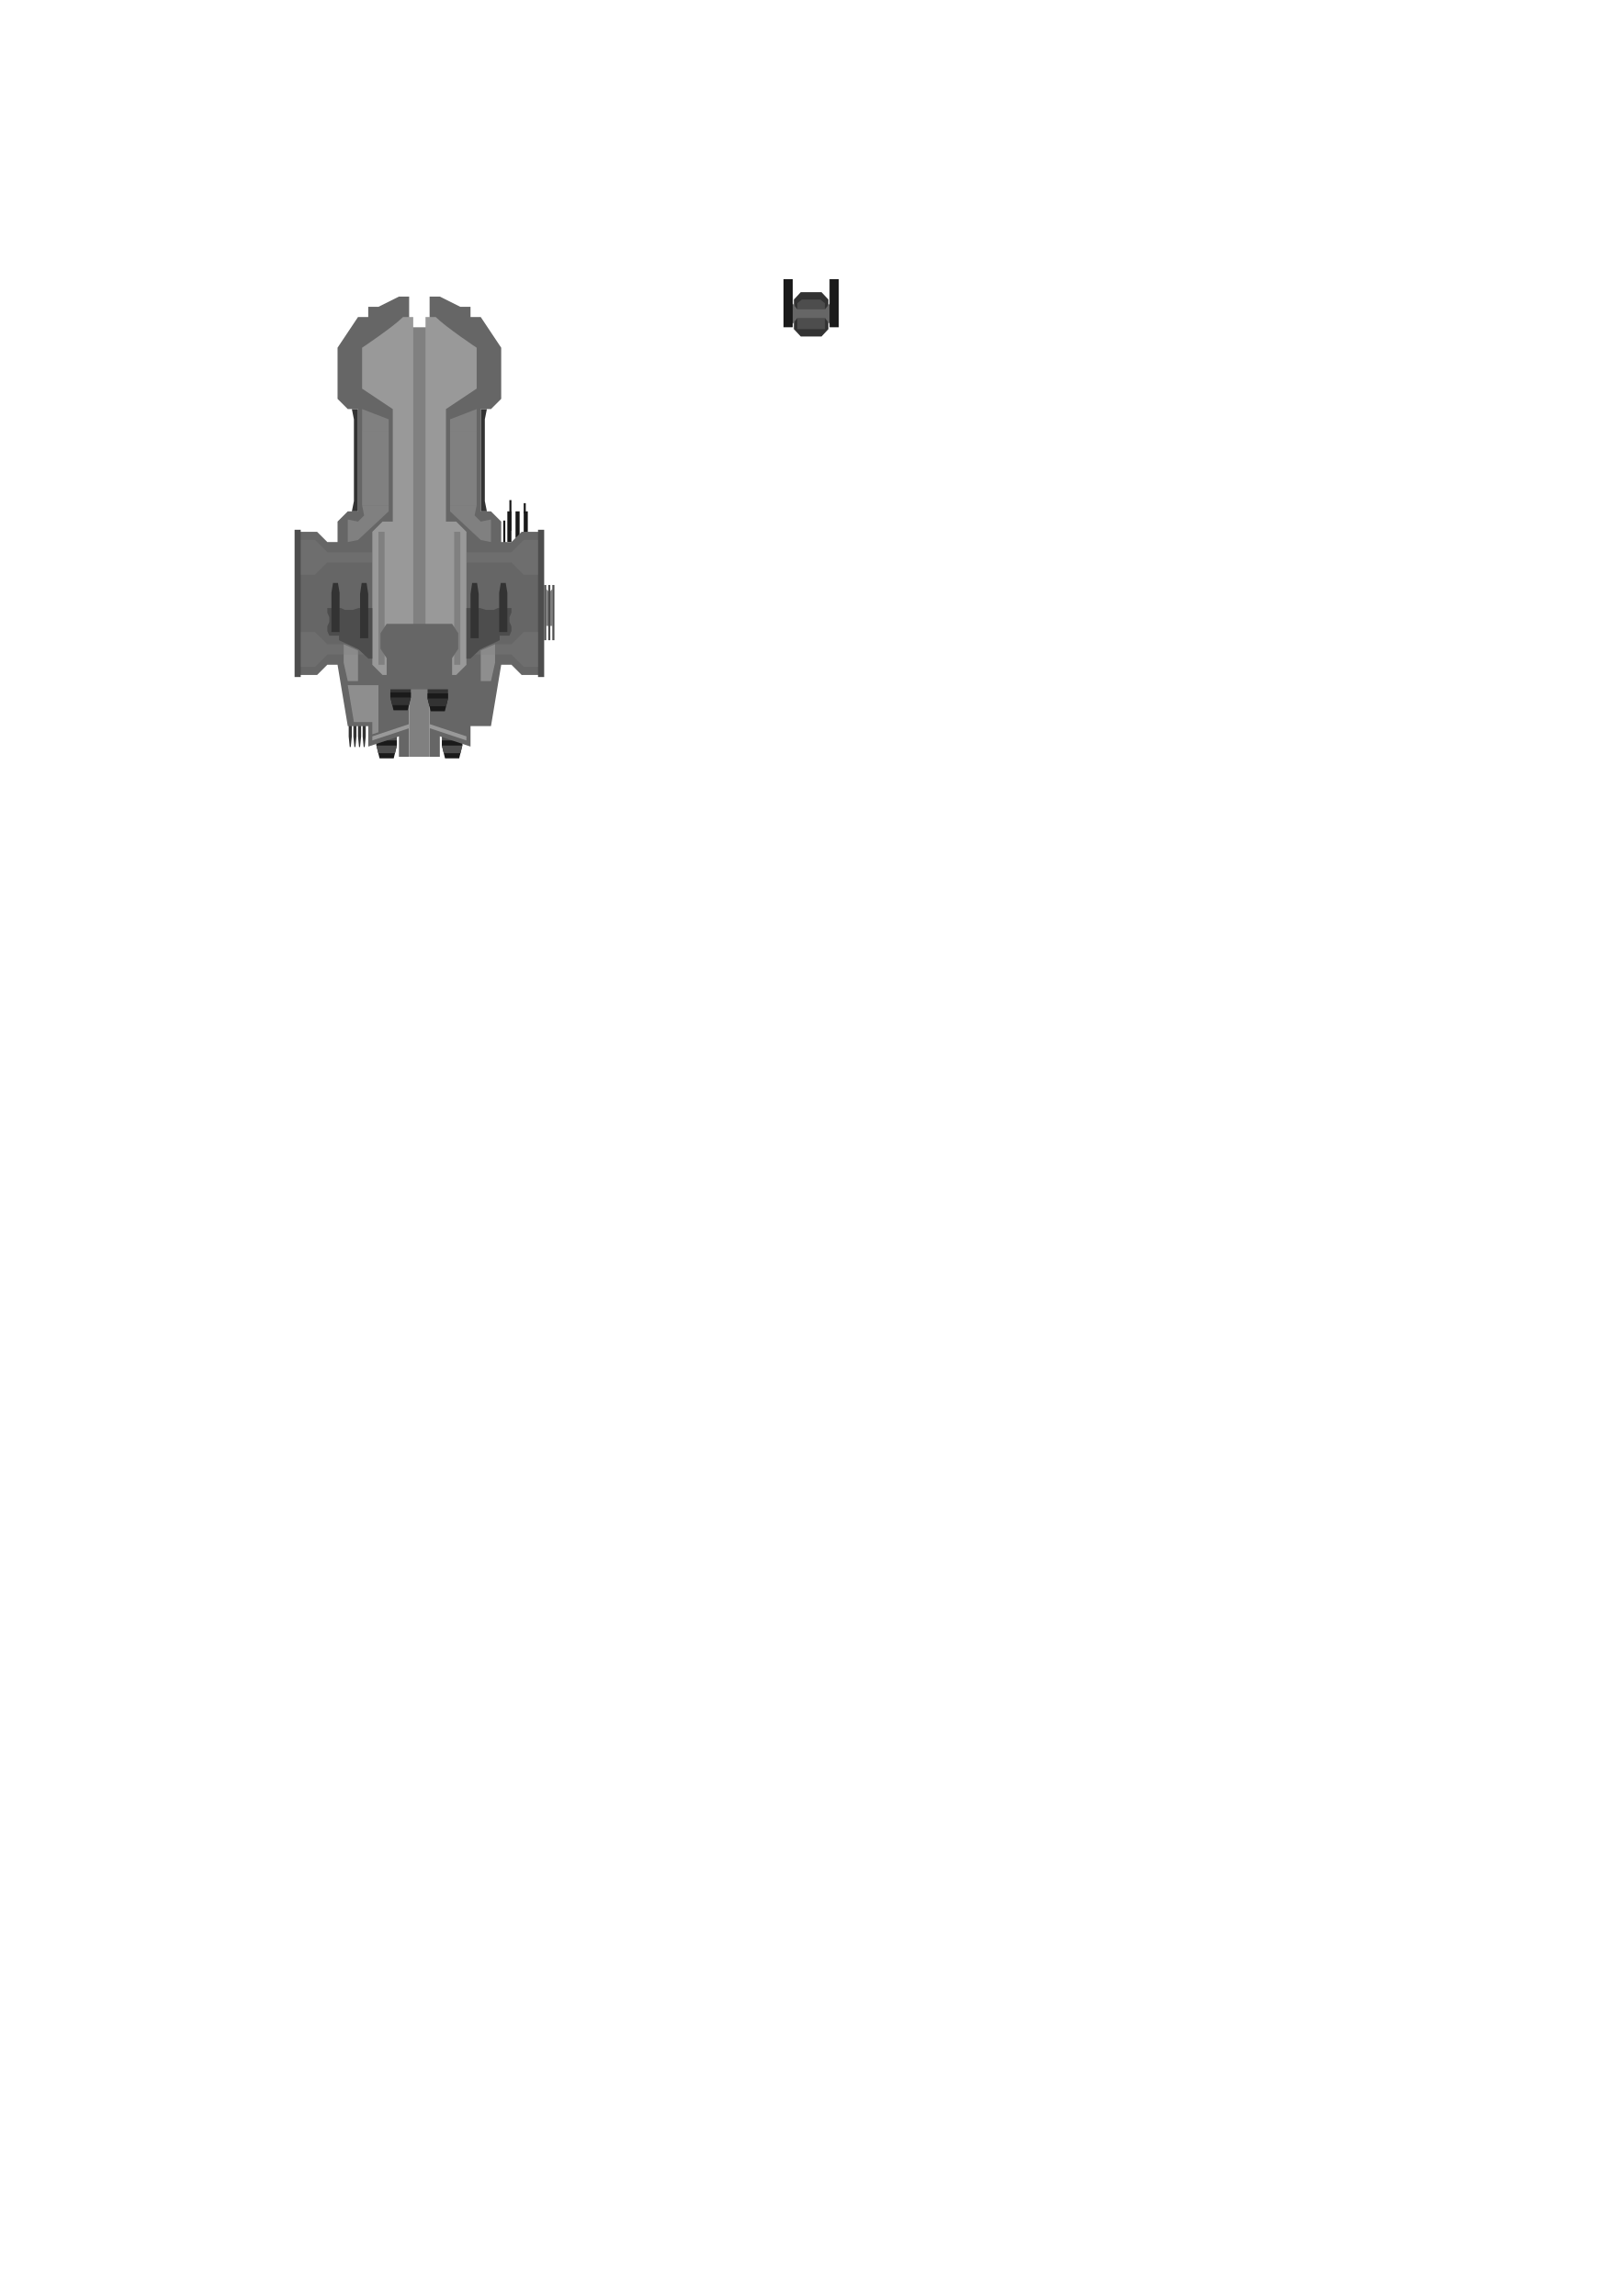
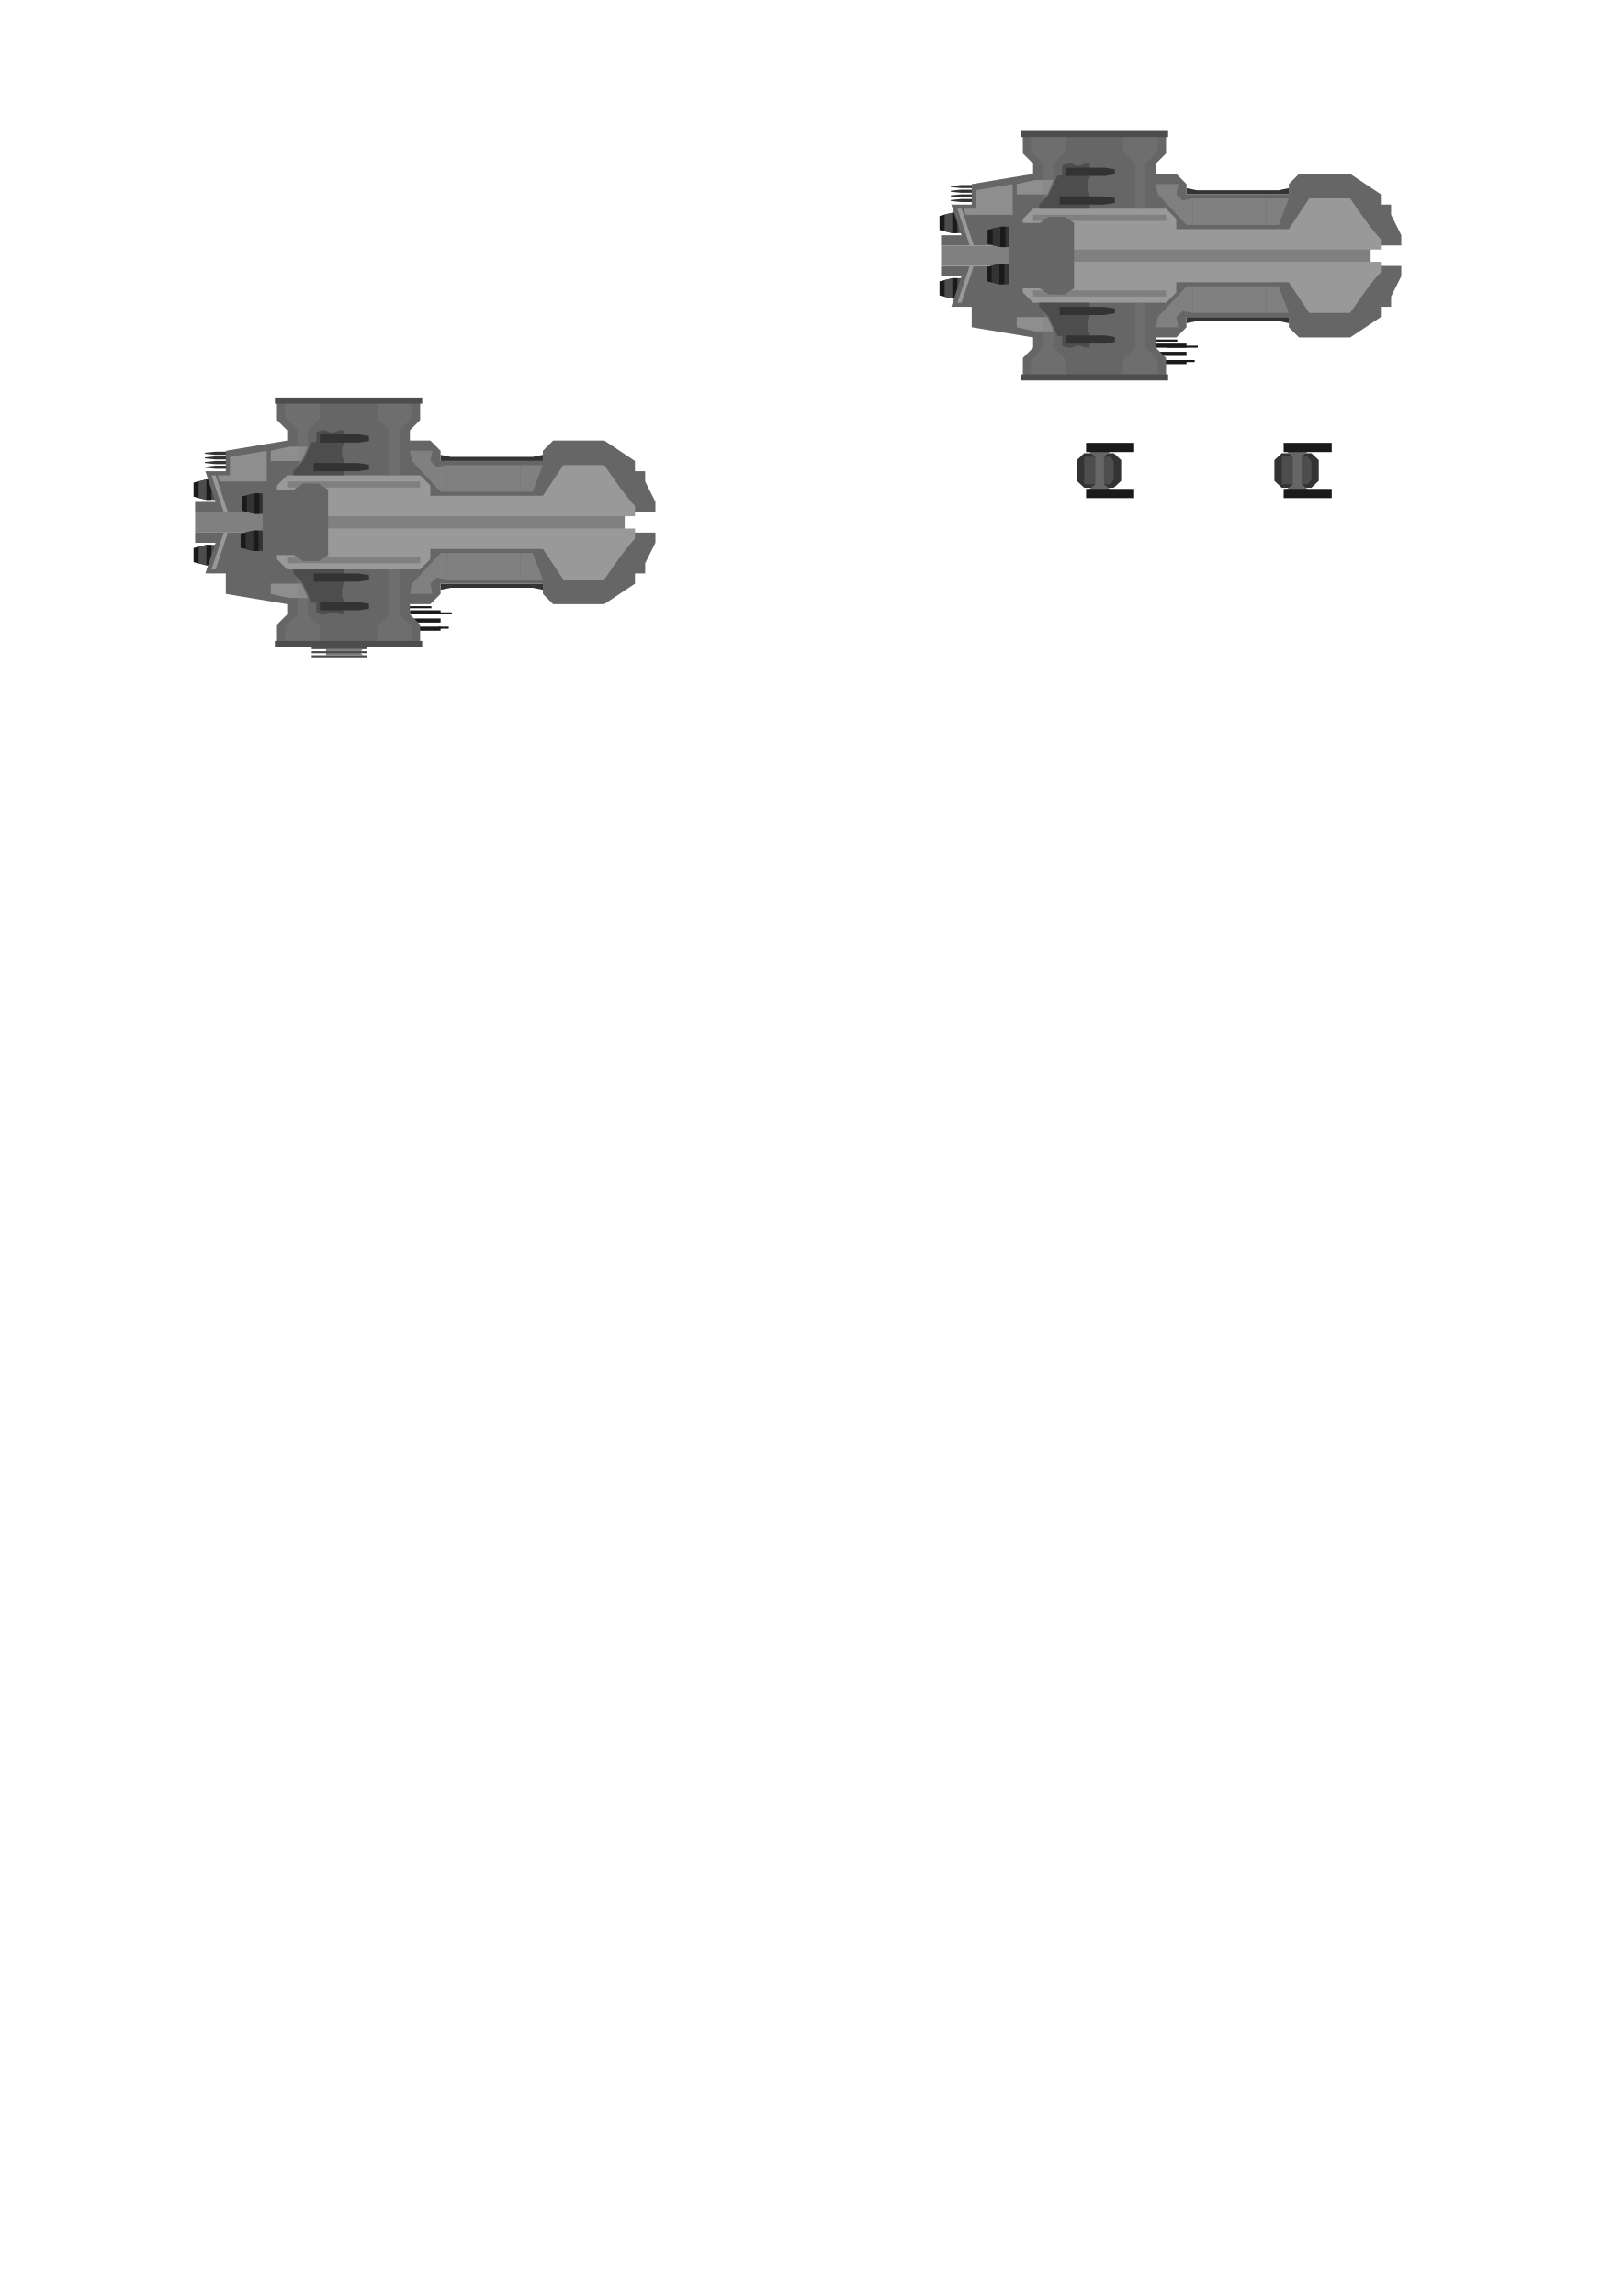
<svg xmlns="http://www.w3.org/2000/svg" width="210mm" height="297mm" viewBox="0 0 210 297" version="1.1" id="svg5">
  <defs id="defs2" />
-   <g id="layer2">
-     <rect style="fill:#1a1a1a;stroke-width:0.265" id="rect1041" width="0.529" height="3.969" x="65.617" y="66.146" />
-     <rect style="fill:#1a1a1a;stroke-width:0.265" id="rect1043" width="0.529" height="3.44" x="66.675" y="66.146" />
-     <rect style="fill:#1a1a1a;stroke-width:0.265" id="rect1045" width="0.529" height="2.91" x="67.733" y="66.146" />
-     <rect style="fill:#1a1a1a;stroke-width:0.265" id="rect1047" width="0.265" height="1.323" x="67.733" y="65.088" />
-     <path style="fill:#333333;stroke-width:0.265" d="m 45.508,52.917 0.265,1.323 v 10.583 l -0.265,1.323 0.794,10e-7 V 52.917 Z" id="path1191" />
-     <path style="fill:#333333;stroke-width:0.265" d="m 62.971,52.917 -0.265,1.323 v 10.583 l 0.265,1.323 -0.794,10e-7 V 52.917 Z" id="path1191-8" />
-     <path style="fill:#808080;stroke-width:0.265" d="m 70.644,76.2 0.265,0.265 h 0.265 l 0.265,-0.265 v 4.763 h -0.794 z" id="path1549" />
-     <g id="g2548" transform="matrix(0.9090905,0,0,1.25,-17.65489,-11.37706)">
-       <path style="fill:#1a1a1a;stroke-width:0.243" d="m 82.285,86.254 0.448,1.323 h 2.015 l 0.448,-1.323" id="path2536" />
-       <path style="fill:#4d4d4d;stroke-width:0.265" d="m 82.285,86.254 0.265,0.794 h 2.381 l 0.265,-0.794 1e-6,-1.217 h -2.91 z" id="path2512" />
-       <path style="fill:#1a1a1a;stroke-width:0.265" d="m 82.285,86.254 h 2.91 v -0.529 h -2.91 v 0.529" id="path2518" />
-     </g>
-     <g id="g2548-0" transform="matrix(0.9090905,0,0,1.25,-26.12156,-11.37706)">
-       <path style="fill:#1a1a1a;stroke-width:0.243" d="m 82.285,86.254 0.448,1.323 h 2.015 l 0.448,-1.323" id="path2536-2" />
-       <path style="fill:#4d4d4d;stroke-width:0.265" d="m 82.285,86.254 0.265,0.794 h 2.381 l 0.265,-0.794 1e-6,-1.217 h -2.91 z" id="path2512-0" />
-       <path style="fill:#1a1a1a;stroke-width:0.265" d="m 82.285,86.254 h 2.91 v -0.529 h -2.91 v 0.529" id="path2518-2" />
-     </g>
-     <g id="g3194" transform="matrix(0.7575753,0,0,0.6666668,14.83272,36.18911)">
-       <path style="opacity:1;fill:#333333;stroke-width:0.268" d="m 40.481,88.635 v -4.057 h -0.353 -0.176 v 4.057 l 0.176,2.028 h 0.176 z" id="path3104" />
-       <path style="fill:#333333;stroke-width:0.268" d="m 41.275,88.635 v -4.057 h -0.353 -0.176 v 4.057 l 0.176,2.028 h 0.176 z" id="path3104-0" />
-       <path style="fill:#333333;stroke-width:0.268" d="m 42.069,88.635 v -4.057 h -0.353 -0.176 v 4.057 l 0.176,2.028 h 0.176 z" id="path3104-0-8" />
-       <path style="fill:#333333;stroke-width:0.268" d="m 42.863,88.635 v -4.057 h -0.353 -0.176 v 4.057 l 0.176,2.028 h 0.176 z" id="path3104-0-8-6" />
-     </g>
-     <rect style="fill:#1a1a1a;stroke-width:0.187" id="rect1041-7" width="0.265" height="3.969" x="65.088" y="67.336" />
-     <rect style="fill:#1a1a1a;stroke-width:0.187" id="rect1041-7-0" width="0.265" height="3.969" x="65.881" y="64.691" />
-   </g>
-   <g id="layer1">
-     <path style="fill:#666666;stroke-width:0.265;opacity:1" d="m 46.302,41.01 -2.646,3.969 v 6.615 l 1.323,1.323 h 1.323 v 13.229 h -1.323 l -1.323,1.323 v 2.646 h -1.323 l -1.323,-1.323 h -2.646 v 18.521 h 2.646 l 1.323,-1.323 h 1.323 l 1.323,7.938 h 2.646 v 2.646 l 3.969,-1.323 v 2.646 h 1.323 l 10e-7,10e-7 V 38.365 H 51.594 L 48.948,39.688 h -1.323 l 10e-7,1.323 -1.323,-10e-7" id="path676" />
-     <path style="fill:#666666;stroke-width:0.265;opacity:1" d="m 62.177,41.01 2.646,3.969 V 51.594 L 63.5,52.917 H 62.177 V 66.146 H 63.5 l 1.323,1.323 v 2.646 h 1.323 l 1.323,-1.323 h 2.646 V 87.312 H 67.469 L 66.146,85.99 H 64.823 L 63.5,93.927 h -2.646 v 2.646 L 56.885,95.25 v 2.646 H 55.562 l 0,0 v -59.531 l 1.323,10e-7 2.646,1.323 h 1.323 v 1.323 h 1.323" id="path676-9" />
-     <rect style="fill:#808080;stroke-width:0.265;opacity:1" id="rect853" width="2.646" height="55.562" x="52.917" y="42.333" />
-     <path style="fill:#999999;stroke-width:0.265;opacity:1" d="m 52.123,41.01 c -1.323,1.323 -5.292,3.969 -5.292,3.969 v 5.292 l 3.969,2.646 V 67.469 h -1.323 l -1.323,1.323 v 17.198 l 1.323,1.323 h 1.323 2.646 V 41.01 Z" id="path965" />
-     <path style="fill:#999999;stroke-width:0.265;opacity:1" d="m 56.356,41.01 c 1.323,1.323 5.292,3.969 5.292,3.969 v 5.292 l -3.969,2.646 V 67.469 h 1.323 L 60.325,68.792 V 85.99 L 59.002,87.312 H 57.679 55.033 V 41.01 Z" id="path965-3" />
-     <rect style="fill:#4d4d4d;stroke-width:0.265;opacity:1" id="rect1217" width="0.794" height="19.05" x="38.1" y="68.527" />
-     <rect style="fill:#4d4d4d;stroke-width:0.265;opacity:1" id="rect1217-4" width="0.794" height="19.05" x="69.585" y="68.527" />
-     <rect style="opacity:1;fill:#808080;stroke-width:0.265" id="rect1267" width="0.794" height="17.198" x="58.737" y="68.792" ry="0" />
-     <path style="fill:#808080;stroke-width:0.265;opacity:1" d="m 58.208,54.24 3.44,-1.323 10e-7,2.91 h -3.44 l 0,-1.587" id="path1280" />
-     <path style="fill:#808080;stroke-width:0.265;opacity:1" d="m 61.648,58.737 -3.44,0.265" id="path1284" />
-     <rect style="opacity:1;fill:#808080;stroke-width:0.6" id="rect1288-7-3-5-8" width="3.44" height="9.525" x="58.208" y="55.827" />
-     <path style="fill:#808080;stroke-width:0.265;opacity:1" d="m 61.648,65.352 -0.265,1.323 0.794,0.794 1.323,-0.265 v 2.91 l -1.323,-0.265 -3.969,-3.704 v -0.794 h 3.44" id="path1380" />
-     <rect style="fill:#808080;stroke-width:0.265;opacity:1" id="rect1267-1" width="0.794" height="17.198" x="-49.742" y="68.792" transform="scale(-1,1)" />
-     <path style="fill:#808080;stroke-width:0.265;opacity:1" d="m 50.271,54.24 -3.44,-1.323 -10e-7,2.91 h 3.44 v -1.587" id="path1280-5" />
-     <rect style="opacity:1;fill:#808080;stroke-width:0.6" id="rect1288-7-3-5-8-7" width="3.44" height="9.525" x="-50.271" y="55.827" transform="scale(-1,1)" />
-     <path style="fill:#808080;stroke-width:0.265;opacity:1" d="m 46.831,65.352 0.265,1.323 -0.794,0.794 -1.323,-0.265 v 2.91 l 1.323,-0.265 3.969,-3.704 V 65.352 H 46.831" id="path1380-8" />
-     <rect style="fill:#4d4d4d;stroke-width:0.265;opacity:1" id="rect1543" width="0.265" height="7.144" x="70.379" y="75.671" />
-     <rect style="fill:#4d4d4d;stroke-width:0.265;opacity:1" id="rect1545" width="0.265" height="7.144" x="70.908" y="75.671" />
-     <rect style="fill:#4d4d4d;stroke-width:0.265;opacity:1" id="rect1547" width="0.265" height="7.144" x="71.438" y="75.671" />
-     <g id="g2548-5" transform="matrix(0.9090905,0,0,1.25,-19.50697,-17.46247)" style="opacity:1">
-       <path style="fill:#1a1a1a;stroke-width:0.243" d="m 82.285,86.254 0.448,1.323 h 2.015 l 0.448,-1.323" id="path2536-8" />
-       <path style="fill:#333333;stroke-width:0.265" d="m 82.285,86.254 0.265,0.794 h 2.381 l 0.265,-0.794 1e-6,-1.217 h -2.91 z" id="path2512-02" />
-       <path style="fill:#1a1a1a;stroke-width:0.265" d="m 82.285,86.254 h 2.91 v -0.529 h -2.91 v 0.529" id="path2518-3" />
-     </g>
-     <g id="g2548-5-8" transform="matrix(0.9090905,0,0,1.25,-24.31758,-17.59476)" style="opacity:1">
-       <path style="fill:#1a1a1a;stroke-width:0.243" d="m 82.285,86.254 0.448,1.323 h 2.015 l 0.448,-1.323" id="path2536-8-6" />
-       <path style="fill:#333333;stroke-width:0.265" d="m 82.285,86.254 0.265,0.794 h 2.381 l 0.265,-0.794 1e-6,-1.217 h -2.91 z" id="path2512-02-9" />
-       <path style="fill:#1a1a1a;stroke-width:0.265" d="m 82.285,86.254 h 2.91 v -0.529 h -2.91 v 0.529" id="path2518-3-0" />
-     </g>
-     <path style="fill:#666666;stroke-width:0.327;opacity:1" d="m 58.473,89.165 h -8.467 v -4.032 l -0.794,-1.21 V 81.907 l 0.794,-1.21 h 8.467 l 0.794,1.21 v 2.016 l -0.794,1.21 z" id="path2778" />
-   </g>
+   <g id="layer2" />
+   <g id="layer1" />
  <g id="layer3">
-     <path style="fill:#999999;stroke-width:0.265" d="M 50.8,94.985 V 94.456" id="path2409" />
-     <path style="fill:#999999;stroke-width:0.265" d="m 48.154,95.779 4.763,-1.587 v -0.529 l -4.763,1.587 v 0.529" id="path2411" />
-     <path style="fill:#999999;stroke-width:0.265;opacity:0.8" d="m 48.154,94.985 0.794,-0.265 v -6.085 h -3.969 l 0.794,4.762 h 2.381 z" id="path2413" />
-     <path style="fill:#999999;stroke-width:0.265;opacity:0.8" d="m 44.979,88.106 -0.529,-2.381 v -1.852 -0.529 l 1.852,0.794 v 1.587 2.381 z" id="path2415" />
-     <path style="fill:#999999;stroke-width:0.265" d="m 60.325,95.779 -4.763,-1.587 v -0.529 l 4.763,1.587 v 0.529" id="path2411-3" />
-     <path style="fill:#999999;stroke-width:0.265;opacity:0.8" d="m 63.5,88.106 0.529,-2.381 v -1.852 -0.529 l -1.852,0.794 v 1.587 2.381 z" id="path2415-0" />
-     <path style="fill:#808080;stroke-width:0.265;opacity:0.3" d="m 69.585,69.85 h -1.852 l -1.587,1.587 h -5.821 v 1.323 h 5.821 l 1.587,1.587 h 1.852 v -4.498" id="path2780" />
-     <path style="fill:#808080;stroke-width:0.265;opacity:0.3" d="m 38.894,69.85 h 1.852 l 1.587,1.587 h 5.821 v 1.323 h -5.821 l -1.587,1.587 H 38.894 V 69.85" id="path2780-9" />
-     <path style="fill:#808080;stroke-width:0.265;opacity:0.3" d="m 69.585,81.756 h -1.852 l -1.587,1.587 H 60.325 v 1.323 h 5.821 l 1.587,1.587 h 1.852 V 81.756" id="path2780-7" />
-     <path style="fill:#808080;stroke-width:0.265;opacity:0.3" d="m 38.894,81.756 h 1.852 l 1.587,1.587 h 5.821 v 1.323 h -5.821 l -1.587,1.587 H 38.894 v -4.498" id="path2780-9-8" />
-     <g id="g2846" transform="translate(0,0.5291666)">
-       <path style="fill:#4d4d4d;stroke-width:0.174" d="m 48.154,84.667 v -6.542 h -1.772 l -0.759,0.238 h -1.012 l -0.506,-0.238 h -1.772 v 0.595 l 0.253,0.595 v 0.595 l -0.253,0.595 v 0.595 l 0.253,0.595 h 1.265 v 0.595 l 1.265,0.595 1.265,0.595 1.265,1.19 z" id="path1243" />
-       <path style="fill:#4d4d4d;stroke-width:0.174" d="m 60.325,84.667 v -6.542 h 1.772 l 0.759,0.238 h 1.012 l 0.506,-0.238 h 1.772 v 0.595 l -0.253,0.595 v 0.595 l 0.253,0.595 v 0.595 l -0.253,0.595 h -1.265 v 0.595 l -1.265,0.595 -1.265,0.595 -1.265,1.19 z" id="path1243-9" />
-       <path style="fill:#333333;stroke-width:0.232" d="m 64.558,81.227 v -5.08 l 0.212,-1.27 h 0.635 l 0.212,1.27 v 5.08 z" id="path1404" />
-       <path style="fill:#333333;stroke-width:0.246" d="m 60.854,82.021 v -5.715 l 0.212,-1.429 h 0.635 l 0.212,1.429 v 5.715 z" id="path1404-2" />
-       <path style="fill:#333333;stroke-width:0.232" d="m 43.921,81.227 v -5.08 l -0.212,-1.27 h -0.635 l -0.212,1.27 v 5.08 z" id="path1404-7" />
-       <path style="fill:#333333;stroke-width:0.246" d="m 47.625,82.021 v -5.715 l -0.212,-1.429 h -0.635 l -0.212,1.429 v 5.715 z" id="path1404-2-8" />
+     <g id="g4013" transform="rotate(90,54.90104,68.22943)">
+       <rect style="fill:#1a1a1a;stroke-width:0.265" id="rect1041" width="0.529" height="3.969" x="65.617" y="66.146" />
+       <rect style="fill:#1a1a1a;stroke-width:0.265" id="rect1043" width="0.529" height="3.44" x="66.675" y="66.146" />
+       <rect style="fill:#1a1a1a;stroke-width:0.265" id="rect1045" width="0.529" height="2.91" x="67.733" y="66.146" />
+       <rect style="fill:#1a1a1a;stroke-width:0.265" id="rect1047" width="0.265" height="1.323" x="67.733" y="65.088" />
+       <path style="fill:#333333;stroke-width:0.265" d="m 45.508,52.917 0.265,1.323 v 10.583 l -0.265,1.323 0.794,10e-7 V 52.917 Z" id="path1191" />
+       <path style="fill:#333333;stroke-width:0.265" d="m 62.971,52.917 -0.265,1.323 v 10.583 l 0.265,1.323 -0.794,10e-7 V 52.917 Z" id="path1191-8" />
+       <path style="fill:#808080;stroke-width:0.265" d="m 70.644,76.2 0.265,0.265 h 0.265 l 0.265,-0.265 v 4.763 h -0.794 z" id="path1549" />
+       <g id="g2548" transform="matrix(0.9090905,0,0,1.25,-17.65488,-11.37706)">
+         <path style="fill:#1a1a1a;stroke-width:0.243" d="m 82.285,86.254 0.448,1.323 h 2.015 l 0.448,-1.323" id="path2536" />
+         <path style="fill:#4d4d4d;stroke-width:0.265" d="m 82.285,86.254 0.265,0.794 h 2.381 l 0.265,-0.794 1e-6,-1.217 h -2.91 z" id="path2512" />
+         <path style="fill:#1a1a1a;stroke-width:0.265" d="m 82.285,86.254 h 2.91 v -0.529 h -2.91 v 0.529" id="path2518" />
+       </g>
+       <g id="g2548-0" transform="matrix(0.9090905,0,0,1.25,-26.12155,-11.37706)">
+         <path style="fill:#1a1a1a;stroke-width:0.243" d="m 82.285,86.254 0.448,1.323 h 2.015 l 0.448,-1.323" id="path2536-2" />
+         <path style="fill:#4d4d4d;stroke-width:0.265" d="m 82.285,86.254 0.265,0.794 h 2.381 l 0.265,-0.794 1e-6,-1.217 h -2.91 z" id="path2512-0" />
+         <path style="fill:#1a1a1a;stroke-width:0.265" d="m 82.285,86.254 h 2.91 v -0.529 h -2.91 v 0.529" id="path2518-2" />
+       </g>
+       <g id="g3194" transform="matrix(0.7575753,0,0,0.6666668,14.83272,36.18911)">
+         <path style="opacity:1;fill:#333333;stroke-width:0.268" d="m 40.481,88.635 v -4.057 h -0.353 -0.176 v 4.057 l 0.176,2.028 h 0.176 z" id="path3104" />
+         <path style="fill:#333333;stroke-width:0.268" d="m 41.275,88.635 v -4.057 h -0.353 -0.176 v 4.057 l 0.176,2.028 h 0.176 z" id="path3104-0" />
+         <path style="fill:#333333;stroke-width:0.268" d="m 42.069,88.635 v -4.057 h -0.353 -0.176 v 4.057 l 0.176,2.028 h 0.176 z" id="path3104-0-8" />
+         <path style="fill:#333333;stroke-width:0.268" d="m 42.863,88.635 v -4.057 h -0.353 -0.176 v 4.057 l 0.176,2.028 h 0.176 z" id="path3104-0-8-6" />
+       </g>
+       <rect style="fill:#1a1a1a;stroke-width:0.187" id="rect1041-7" width="0.265" height="3.969" x="65.088" y="67.336" />
+       <rect style="fill:#1a1a1a;stroke-width:0.187" id="rect1041-7-0" width="0.265" height="3.969" x="65.881" y="64.691" />
+       <path style="opacity:1;fill:#666666;stroke-width:0.265" d="m 46.302,41.01 -2.646,3.969 v 6.615 l 1.323,1.323 h 1.323 v 13.229 h -1.323 l -1.323,1.323 v 2.646 h -1.323 l -1.323,-1.323 h -2.646 v 18.521 h 2.646 l 1.323,-1.323 h 1.323 l 1.323,7.938 h 2.646 v 2.646 l 3.969,-1.323 v 2.646 h 1.323 l 10e-7,10e-7 V 38.365 H 51.594 L 48.948,39.688 h -1.323 l 10e-7,1.323 -1.323,-10e-7" id="path676" />
+       <path style="opacity:1;fill:#666666;stroke-width:0.265" d="m 62.177,41.01 2.646,3.969 V 51.594 L 63.5,52.917 H 62.177 V 66.146 H 63.5 l 1.323,1.323 v 2.646 h 1.323 l 1.323,-1.323 h 2.646 V 87.312 H 67.469 L 66.146,85.99 H 64.823 L 63.5,93.927 h -2.646 v 2.646 L 56.885,95.25 v 2.646 H 55.562 v 0 -59.531 l 1.323,10e-7 2.646,1.323 h 1.323 v 1.323 h 1.323" id="path676-9" />
+       <rect style="opacity:1;fill:#808080;stroke-width:0.265" id="rect853" width="2.646" height="55.562" x="52.917" y="42.333" />
+       <path style="opacity:1;fill:#999999;stroke-width:0.265" d="m 52.123,41.01 c -1.323,1.323 -5.292,3.969 -5.292,3.969 v 5.292 l 3.969,2.646 V 67.469 h -1.323 l -1.323,1.323 v 17.198 l 1.323,1.323 h 1.323 2.646 V 41.01 Z" id="path965" />
+       <path style="opacity:1;fill:#999999;stroke-width:0.265" d="m 56.356,41.01 c 1.323,1.323 5.292,3.969 5.292,3.969 v 5.292 l -3.969,2.646 V 67.469 h 1.323 L 60.325,68.792 V 85.99 L 59.002,87.312 H 57.679 55.033 V 41.01 Z" id="path965-3" />
+       <rect style="opacity:1;fill:#4d4d4d;stroke-width:0.265" id="rect1217" width="0.794" height="19.05" x="38.1" y="68.527" />
+       <rect style="opacity:1;fill:#4d4d4d;stroke-width:0.265" id="rect1217-4" width="0.794" height="19.05" x="69.585" y="68.527" />
+       <rect style="opacity:1;fill:#808080;stroke-width:0.265" id="rect1267" width="0.794" height="17.198" x="58.737" y="68.792" ry="0" />
+       <path style="opacity:1;fill:#808080;stroke-width:0.265" d="m 58.208,54.24 3.44,-1.323 10e-7,2.91 h -3.44 v -1.587" id="path1280" />
+       <path style="opacity:1;fill:#808080;stroke-width:0.265" d="m 61.648,58.737 -3.44,0.265" id="path1284" />
+       <rect style="opacity:1;fill:#808080;stroke-width:0.6" id="rect1288-7-3-5-8" width="3.44" height="9.525" x="58.208" y="55.827" />
+       <path style="opacity:1;fill:#808080;stroke-width:0.265" d="m 61.648,65.352 -0.265,1.323 0.794,0.794 1.323,-0.265 v 2.91 l -1.323,-0.265 -3.969,-3.704 v -0.794 h 3.44" id="path1380" />
+       <rect style="opacity:1;fill:#808080;stroke-width:0.265" id="rect1267-1" width="0.794" height="17.198" x="-49.742" y="68.792" transform="scale(-1,1)" />
+       <path style="opacity:1;fill:#808080;stroke-width:0.265" d="m 50.271,54.24 -3.44,-1.323 -10e-7,2.91 h 3.44 v -1.587" id="path1280-5" />
+       <rect style="opacity:1;fill:#808080;stroke-width:0.6" id="rect1288-7-3-5-8-7" width="3.44" height="9.525" x="-50.271" y="55.827" transform="scale(-1,1)" />
+       <path style="opacity:1;fill:#808080;stroke-width:0.265" d="m 46.831,65.352 0.265,1.323 -0.794,0.794 -1.323,-0.265 v 2.91 l 1.323,-0.265 3.969,-3.704 V 65.352 H 46.831" id="path1380-8" />
+       <rect style="opacity:1;fill:#4d4d4d;stroke-width:0.265" id="rect1543" width="0.265" height="7.144" x="70.379" y="75.671" />
+       <rect style="opacity:1;fill:#4d4d4d;stroke-width:0.265" id="rect1545" width="0.265" height="7.144" x="70.908" y="75.671" />
+       <rect style="opacity:1;fill:#4d4d4d;stroke-width:0.265" id="rect1547" width="0.265" height="7.144" x="71.438" y="75.671" />
+       <g id="g2548-5" transform="matrix(0.9090905,0,0,1.25,-19.50697,-17.46247)" style="opacity:1">
+         <path style="fill:#1a1a1a;stroke-width:0.243" d="m 82.285,86.254 0.448,1.323 h 2.015 l 0.448,-1.323" id="path2536-8" />
+         <path style="fill:#333333;stroke-width:0.265" d="m 82.285,86.254 0.265,0.794 h 2.381 l 0.265,-0.794 1e-6,-1.217 h -2.91 z" id="path2512-02" />
+         <path style="fill:#1a1a1a;stroke-width:0.265" d="m 82.285,86.254 h 2.91 v -0.529 h -2.91 v 0.529" id="path2518-3" />
+       </g>
+       <g id="g2548-5-8" transform="matrix(0.9090905,0,0,1.25,-24.31757,-17.59476)" style="opacity:1">
+         <path style="fill:#1a1a1a;stroke-width:0.243" d="m 82.285,86.254 0.448,1.323 h 2.015 l 0.448,-1.323" id="path2536-8-6" />
+         <path style="fill:#333333;stroke-width:0.265" d="m 82.285,86.254 0.265,0.794 h 2.381 l 0.265,-0.794 1e-6,-1.217 h -2.91 z" id="path2512-02-9" />
+         <path style="fill:#1a1a1a;stroke-width:0.265" d="m 82.285,86.254 h 2.91 v -0.529 h -2.91 v 0.529" id="path2518-3-0" />
+       </g>
+       <path style="opacity:1;fill:#666666;stroke-width:0.327" d="m 58.473,89.165 h -8.467 v -4.032 l -0.794,-1.21 V 81.907 l 0.794,-1.21 h 8.467 l 0.794,1.21 v 2.016 l -0.794,1.21 z" id="path2778" />
+       <path style="fill:#999999;stroke-width:0.265" d="M 50.8,94.985 V 94.456" id="path2409" />
+       <path style="fill:#999999;stroke-width:0.265" d="m 48.154,95.779 4.763,-1.587 v -0.529 l -4.763,1.587 v 0.529" id="path2411" />
+       <path style="opacity:0.8;fill:#999999;stroke-width:0.265" d="m 48.154,94.985 0.794,-0.265 v -6.085 h -3.969 l 0.794,4.762 h 2.381 z" id="path2413" />
+       <path style="opacity:0.8;fill:#999999;stroke-width:0.265" d="m 44.979,88.106 -0.529,-2.381 v -1.852 -0.529 l 1.852,0.794 v 1.587 2.381 z" id="path2415" />
+       <path style="fill:#999999;stroke-width:0.265" d="m 60.325,95.779 -4.763,-1.587 v -0.529 l 4.763,1.587 v 0.529" id="path2411-3" />
+       <path style="opacity:0.8;fill:#999999;stroke-width:0.265" d="m 63.5,88.106 0.529,-2.381 v -1.852 -0.529 l -1.852,0.794 v 1.587 2.381 z" id="path2415-0" />
+       <path style="opacity:0.3;fill:#808080;stroke-width:0.265" d="m 69.585,69.85 h -1.852 l -1.587,1.587 h -5.821 v 1.323 h 5.821 l 1.587,1.587 h 1.852 v -4.498" id="path2780" />
+       <path style="opacity:0.3;fill:#808080;stroke-width:0.265" d="m 38.894,69.85 h 1.852 l 1.587,1.587 h 5.821 v 1.323 h -5.821 l -1.587,1.587 H 38.894 V 69.85" id="path2780-9" />
+       <path style="opacity:0.3;fill:#808080;stroke-width:0.265" d="m 69.585,81.756 h -1.852 l -1.587,1.587 H 60.325 v 1.323 h 5.821 l 1.587,1.587 h 1.852 V 81.756" id="path2780-7" />
+       <path style="opacity:0.3;fill:#808080;stroke-width:0.265" d="m 38.894,81.756 h 1.852 l 1.587,1.587 h 5.821 v 1.323 h -5.821 l -1.587,1.587 H 38.894 v -4.498" id="path2780-9-8" />
+       <g id="g2846" transform="translate(0,0.529166)">
+         <path style="fill:#4d4d4d;stroke-width:0.174" d="m 48.154,84.667 v -6.542 h -1.772 l -0.759,0.238 h -1.012 l -0.506,-0.238 h -1.772 v 0.595 l 0.253,0.595 v 0.595 l -0.253,0.595 v 0.595 l 0.253,0.595 h 1.265 v 0.595 l 1.265,0.595 1.265,0.595 1.265,1.19 z" id="path1243" />
+         <path style="fill:#4d4d4d;stroke-width:0.174" d="m 60.325,84.667 v -6.542 h 1.772 l 0.759,0.238 h 1.012 l 0.506,-0.238 h 1.772 v 0.595 l -0.253,0.595 v 0.595 l 0.253,0.595 v 0.595 l -0.253,0.595 h -1.265 v 0.595 l -1.265,0.595 -1.265,0.595 -1.265,1.19 z" id="path1243-9" />
+         <path style="fill:#333333;stroke-width:0.232" d="m 64.558,81.227 v -5.08 l 0.212,-1.27 h 0.635 l 0.212,1.27 v 5.08 z" id="path1404" />
+         <path style="fill:#333333;stroke-width:0.246" d="m 60.854,82.021 v -5.715 l 0.212,-1.429 h 0.635 l 0.212,1.429 v 5.715 z" id="path1404-2" />
+         <path style="fill:#333333;stroke-width:0.232" d="m 43.921,81.227 v -5.08 l -0.212,-1.27 h -0.635 l -0.212,1.27 v 5.08 z" id="path1404-7" />
+         <path style="fill:#333333;stroke-width:0.246" d="m 47.625,82.021 v -5.715 l -0.212,-1.429 h -0.635 l -0.212,1.429 v 5.715 z" id="path1404-2-8" />
+       </g>
    </g>
    <g id="g3184" />
-     <g id="g3638" transform="matrix(1.687502,0,0,1.807692,46.86427,-54.51944)">
+     <g id="g4609" transform="translate(2.645837,-27.78126)">
+       <g id="g4390" transform="matrix(1.687502,0,0,1.807692,87.47781,-32.15706)">
+         <g id="g4382">
+           <path style="opacity:1;fill:#333333;stroke-width:0.265" d="m 35.719,51.594 v 2.117 l -0.529,0.529 h -1.323 -0.265 l -0.529,-0.529 v -2.117 l 0.529,-0.529 h 1.587 l 0.529,0.529" id="path4372" />
+           <path style="opacity:1;fill:#4d4d4d;stroke-width:0.306" d="m 33.337,53.181 v -1.323 l 0.353,-0.265 h 1.411 l 0.353,0.265 v 1.852 H 33.337 Z" id="path4374" />
+           <path style="opacity:1;fill:#999999;stroke-width:0.265" d="m 34.66,52.387 v -1.587" id="path4376" />
+           <g id="g4380">
+             <path style="opacity:1;fill:#666666;stroke-width:0.286" d="m 32.808,51.682 0.529,0.617 h 2.117 l 0.529,-0.617 v 1.852 L 35.454,52.917 H 33.337 l -0.529,0.617 v -1.852" id="path4378" />
+           </g>
+         </g>
+         <g id="g4388" transform="matrix(2.666666,0,0,1,-57.32637,0)">
+           <path style="opacity:1;fill:#1a1a1a;stroke-width:0.361" d="m 33.602,53.578 v -3.44 h 0.265 v 3.44" id="path4384" />
+           <path style="fill:#1a1a1a;stroke-width:0.361" d="m 34.925,53.578 v -3.44 h 0.265 v 3.44" id="path4386" />
+         </g>
+       </g>
+       <rect style="fill:#1a1a1a;stroke-width:0.265" id="rect1041-9" width="0.529" height="3.969" x="72.231" y="-150.812" transform="rotate(90)" />
+       <rect style="fill:#1a1a1a;stroke-width:0.265" id="rect1043-9" width="0.529" height="3.44" x="73.29" y="-150.812" transform="rotate(90)" />
+       <rect style="fill:#1a1a1a;stroke-width:0.265" id="rect1045-8" width="0.529" height="2.91" x="74.348" y="-150.812" transform="rotate(90)" />
+       <rect style="fill:#1a1a1a;stroke-width:0.265" id="rect1047-4" width="0.265" height="1.323" x="74.348" y="-151.871" transform="rotate(90)" />
+       <path style="fill:#333333;stroke-width:0.265" d="m 164.042,52.123 -1.323,0.265 h -10.583 l -1.323,-0.265 v 0.794 h 13.229 z" id="path1191-1" />
+       <path style="fill:#333333;stroke-width:0.265" d="m 164.042,69.585 -1.323,-0.265 h -10.583 l -1.323,0.265 v -0.794 h 13.229 z" id="path1191-8-8" />
+       <g id="g2548-9" transform="matrix(0,0.9090905,-1.25,0,228.3354,-11.04029)">
+         <path style="fill:#1a1a1a;stroke-width:0.243" d="m 82.285,86.254 0.448,1.323 h 2.015 l 0.448,-1.323" id="path2536-5" />
+         <path style="fill:#4d4d4d;stroke-width:0.265" d="m 82.285,86.254 0.265,0.794 h 2.381 l 0.265,-0.794 1e-6,-1.217 h -2.91 z" id="path2512-8" />
+         <path style="fill:#1a1a1a;stroke-width:0.265" d="m 82.285,86.254 h 2.91 v -0.529 h -2.91 v 0.529" id="path2518-6" />
+       </g>
+       <g id="g2548-0-3" transform="matrix(0,0.9090905,-1.25,0,228.3354,-19.50696)">
+         <path style="fill:#1a1a1a;stroke-width:0.243" d="m 82.285,86.254 0.448,1.323 h 2.015 l 0.448,-1.323" id="path2536-2-3" />
+         <path style="fill:#4d4d4d;stroke-width:0.265" d="m 82.285,86.254 0.265,0.794 h 2.381 l 0.265,-0.794 1e-6,-1.217 h -2.91 z" id="path2512-0-9" />
+         <path style="fill:#1a1a1a;stroke-width:0.265" d="m 82.285,86.254 h 2.91 v -0.529 h -2.91 v 0.529" id="path2518-2-3" />
+       </g>
+       <g id="g3194-0" transform="matrix(0,0.7575753,-0.6666668,0,180.7692,21.44731)">
+         <path style="opacity:1;fill:#333333;stroke-width:0.268" d="m 40.481,88.635 v -4.057 h -0.353 -0.176 v 4.057 l 0.176,2.028 h 0.176 z" id="path3104-2" />
+         <path style="fill:#333333;stroke-width:0.268" d="m 41.275,88.635 v -4.057 h -0.353 -0.176 v 4.057 l 0.176,2.028 h 0.176 z" id="path3104-0-87" />
+         <path style="fill:#333333;stroke-width:0.268" d="m 42.069,88.635 v -4.057 h -0.353 -0.176 v 4.057 l 0.176,2.028 h 0.176 z" id="path3104-0-8-5" />
+         <path style="fill:#333333;stroke-width:0.268" d="m 42.863,88.635 v -4.057 h -0.353 -0.176 v 4.057 l 0.176,2.028 h 0.176 z" id="path3104-0-8-6-0" />
+       </g>
+       <rect style="fill:#1a1a1a;stroke-width:0.187" id="rect1041-7-9" width="0.265" height="3.969" x="71.702" y="-149.622" transform="rotate(90)" />
+       <rect style="fill:#1a1a1a;stroke-width:0.187" id="rect1041-7-0-8" width="0.265" height="3.969" x="72.496" y="-152.268" transform="rotate(90)" />
+       <path style="fill:#666666;stroke-width:0.265" d="m 175.948,52.917 -3.969,-2.646 h -6.615 l -1.323,1.323 v 1.323 H 150.812 v -1.323 l -1.323,-1.323 h -2.646 v -1.323 l 1.323,-1.323 v -2.646 h -18.521 v 2.646 l 1.323,1.323 v 1.323 l -7.938,1.323 v 2.646 h -2.646 l 1.323,3.969 h -2.646 v 1.323 10e-7 h 59.531 v -1.323 l -1.323,-2.646 v -1.323 l -1.323,10e-7 v -1.323" id="path676-5" />
+       <path style="fill:#666666;stroke-width:0.265" d="m 175.948,68.792 -3.969,2.646 h -6.615 L 164.042,70.115 V 68.792 H 150.812 v 1.323 l -1.323,1.323 h -2.646 v 1.323 l 1.323,1.323 v 2.646 H 129.646 V 74.083 l 1.323,-1.323 v -1.323 l -7.938,-1.323 v -2.646 h -2.646 l 1.323,-3.969 h -2.646 v -1.323 0 h 59.531 v 1.323 l -1.323,2.646 v 1.323 h -1.323 v 1.323" id="path676-9-5" />
+       <rect style="fill:#808080;stroke-width:0.265" id="rect853-8" width="2.646" height="55.562" x="59.531" y="-174.625" transform="rotate(90)" />
+       <path style="fill:#999999;stroke-width:0.265" d="m 175.948,58.738 c -1.323,-1.323 -3.969,-5.292 -3.969,-5.292 h -5.292 l -2.646,3.969 h -14.552 v -1.323 l -1.323,-1.323 h -17.198 l -1.323,1.323 v 1.323 2.646 h 46.302 z" id="path965-0" />
+       <path style="fill:#999999;stroke-width:0.265" d="m 175.948,62.971 c -1.323,1.323 -3.969,5.292 -3.969,5.292 h -5.292 l -2.646,-3.969 h -14.552 v 1.323 l -1.323,1.323 h -17.198 l -1.323,-1.323 v -1.323 -2.646 h 46.302 z" id="path965-3-1" />
+       <rect style="fill:#4d4d4d;stroke-width:0.265" id="rect1217-0" width="0.794" height="19.05" x="44.715" y="-148.431" transform="rotate(90)" />
+       <rect style="fill:#4d4d4d;stroke-width:0.265" id="rect1217-4-1" width="0.794" height="19.05" x="76.2" y="-148.431" transform="rotate(90)" />
+       <rect style="fill:#808080;stroke-width:0.265" id="rect1267-9" width="0.794" height="17.198" x="65.352" y="-148.167" ry="0" transform="rotate(90)" />
+       <path style="fill:#808080;stroke-width:0.265" d="m 162.719,64.823 1.323,3.44 -2.91,10e-7 v -3.44 h 1.587" id="path1280-9" />
+       <path style="fill:#808080;stroke-width:0.265" d="m 158.221,68.263 -0.265,-3.44" id="path1284-8" />
+       <rect style="fill:#808080;stroke-width:0.6" id="rect1288-7-3-5-8-9" width="3.44" height="9.525" x="64.823" y="-161.131" transform="rotate(90)" />
+       <path style="fill:#808080;stroke-width:0.265" d="m 151.606,68.263 -1.323,-0.265 -0.794,0.794 0.265,1.323 h -2.91 l 0.265,-1.323 3.704,-3.969 h 0.794 v 3.44" id="path1380-7" />
+       <rect style="fill:#808080;stroke-width:0.265" id="rect1267-1-9" width="0.794" height="17.198" x="-56.356" y="-148.167" transform="matrix(0,-1,-1,0,0,0)" />
+       <path style="fill:#808080;stroke-width:0.265" d="m 162.719,56.885 1.323,-3.44 -2.91,-10e-7 v 3.44 h 1.587" id="path1280-5-9" />
+       <rect style="fill:#808080;stroke-width:0.6" id="rect1288-7-3-5-8-7-2" width="3.44" height="9.525" x="-56.885" y="-161.131" transform="matrix(0,-1,-1,0,0,0)" />
+       <path style="fill:#808080;stroke-width:0.265" d="m 151.606,53.446 -1.323,0.265 -0.794,-0.794 0.265,-1.323 h -2.91 l 0.265,1.323 3.704,3.969 h 0.794 V 53.446" id="path1380-8-8" />
+       <g id="g2548-5-6" transform="matrix(0,0.9090905,-1.25,0,234.4208,-12.89238)">
+         <path style="fill:#1a1a1a;stroke-width:0.243" d="m 82.285,86.254 0.448,1.323 h 2.015 l 0.448,-1.323" id="path2536-8-8" />
+         <path style="fill:#333333;stroke-width:0.265" d="m 82.285,86.254 0.265,0.794 h 2.381 l 0.265,-0.794 1e-6,-1.217 h -2.91 z" id="path2512-02-8" />
+         <path style="fill:#1a1a1a;stroke-width:0.265" d="m 82.285,86.254 h 2.91 v -0.529 h -2.91 v 0.529" id="path2518-3-5" />
+       </g>
+       <g id="g2548-5-8-9" transform="matrix(0,0.9090905,-1.25,0,234.5531,-17.70298)">
+         <path style="fill:#1a1a1a;stroke-width:0.243" d="m 82.285,86.254 0.448,1.323 h 2.015 l 0.448,-1.323" id="path2536-8-6-1" />
+         <path style="fill:#333333;stroke-width:0.265" d="m 82.285,86.254 0.265,0.794 h 2.381 l 0.265,-0.794 1e-6,-1.217 h -2.91 z" id="path2512-02-9-3" />
+         <path style="fill:#1a1a1a;stroke-width:0.265" d="m 82.285,86.254 h 2.91 v -0.529 h -2.91 v 0.529" id="path2518-3-0-3" />
+       </g>
+       <path style="fill:#666666;stroke-width:0.327" d="m 127.794,65.088 v -8.467 h 4.032 l 1.21,-0.794 h 2.016 l 1.21,0.794 v 8.467 l -1.21,0.794 h -2.016 l -1.21,-0.794 z" id="path2778-5" />
+       <path style="fill:#999999;stroke-width:0.265" d="m 121.973,57.415 h 0.529" id="path2409-2" />
+       <path style="fill:#999999;stroke-width:0.265" d="m 121.179,54.769 1.587,4.763 h 0.529 l -1.587,-4.763 h -0.529" id="path2411-38" />
+       <path style="opacity:0.8;fill:#999999;stroke-width:0.265" d="m 121.973,54.769 0.265,0.794 h 6.085 v -3.969 l -4.763,0.794 v 2.381 z" id="path2413-4" />
+       <path style="opacity:0.8;fill:#999999;stroke-width:0.265" d="m 128.852,51.594 2.381,-0.529 h 1.852 0.529 l -0.794,1.852 h -1.587 -2.381 z" id="path2415-05" />
+       <path style="fill:#999999;stroke-width:0.265" d="m 121.179,66.94 1.587,-4.763 h 0.529 l -1.587,4.763 h -0.529" id="path2411-3-6" />
+       <path style="opacity:0.8;fill:#999999;stroke-width:0.265" d="m 128.852,70.115 2.381,0.529 h 1.852 0.529 l -0.794,-1.852 h -1.587 -2.381 z" id="path2415-0-8" />
+       <path style="opacity:0.3;fill:#808080;stroke-width:0.265" d="m 147.108,76.2 v -1.852 l -1.587,-1.587 v -5.821 h -1.323 v 5.821 l -1.587,1.587 v 1.852 h 4.498" id="path2780-95" />
+       <path style="opacity:0.3;fill:#808080;stroke-width:0.265" d="m 147.108,45.508 v 1.852 l -1.587,1.587 v 5.821 h -1.323 v -5.821 l -1.587,-1.587 v -1.852 h 4.498" id="path2780-9-3" />
+       <path style="opacity:0.3;fill:#808080;stroke-width:0.265" d="m 135.202,76.2 v -1.852 l -1.587,-1.587 V 66.94 h -1.323 v 5.821 l -1.587,1.587 v 1.852 h 4.498" id="path2780-7-4" />
+       <path style="opacity:0.3;fill:#808080;stroke-width:0.265" d="m 135.202,45.508 v 1.852 l -1.587,1.587 v 5.821 h -1.323 v -5.821 l -1.587,-1.587 V 45.508 h 4.498" id="path2780-9-8-9" />
+       <g id="g2846-6" transform="rotate(90,104.9073,111.5219)">
+         <path style="fill:#4d4d4d;stroke-width:0.174" d="m 48.154,84.667 v -6.542 h -1.772 l -0.759,0.238 h -1.012 l -0.506,-0.238 h -1.772 v 0.595 l 0.253,0.595 v 0.595 l -0.253,0.595 v 0.595 l 0.253,0.595 h 1.265 v 0.595 l 1.265,0.595 1.265,0.595 1.265,1.19 z" id="path1243-8" />
+         <path style="fill:#4d4d4d;stroke-width:0.174" d="m 60.325,84.667 v -6.542 h 1.772 l 0.759,0.238 h 1.012 l 0.506,-0.238 h 1.772 v 0.595 l -0.253,0.595 v 0.595 l 0.253,0.595 v 0.595 l -0.253,0.595 h -1.265 v 0.595 l -1.265,0.595 -1.265,0.595 -1.265,1.19 z" id="path1243-9-6" />
+         <path style="fill:#333333;stroke-width:0.232" d="m 64.558,81.227 v -5.08 l 0.212,-1.27 h 0.635 l 0.212,1.27 v 5.08 z" id="path1404-8" />
+         <path style="fill:#333333;stroke-width:0.246" d="m 60.854,82.021 v -5.715 l 0.212,-1.429 h 0.635 l 0.212,1.429 v 5.715 z" id="path1404-2-9" />
+         <path style="fill:#333333;stroke-width:0.232" d="m 43.921,81.227 v -5.08 l -0.212,-1.27 h -0.635 l -0.212,1.27 v 5.08 z" id="path1404-7-5" />
+         <path style="fill:#333333;stroke-width:0.246" d="m 47.625,82.021 v -5.715 l -0.212,-1.429 h -0.635 l -0.212,1.429 v 5.715 z" id="path1404-2-8-0" />
+       </g>
+     </g>
+     <g id="g3638" transform="matrix(0,1.687502,-1.807692,0,237.3211,2.811143)">
      <g id="g3618">
        <path style="opacity:1;fill:#333333;stroke-width:0.265" d="m 35.719,51.594 v 2.117 l -0.529,0.529 h -1.323 -0.265 l -0.529,-0.529 v -2.117 l 0.529,-0.529 h 1.587 l 0.529,0.529" id="path3575" />
        <path style="opacity:1;fill:#4d4d4d;stroke-width:0.306" d="m 33.337,53.181 v -1.323 l 0.353,-0.265 h 1.411 l 0.353,0.265 v 1.852 H 33.337 Z" id="path3577" />
        <path style="opacity:1;fill:#999999;stroke-width:0.265" d="m 34.66,52.387 v -1.587" id="path3581" />
        <g id="g3621">
          <path style="opacity:1;fill:#666666;stroke-width:0.286" d="m 32.808,51.682 0.529,0.617 h 2.117 l 0.529,-0.617 v 1.852 L 35.454,52.917 H 33.337 l -0.529,0.617 v -1.852" id="path3609" />
        </g>
      </g>
      <g id="g3607" transform="matrix(2.666666,0,0,1,-57.32637,0)">
        <path style="opacity:1;fill:#1a1a1a;stroke-width:0.361" d="m 33.602,53.578 v -3.44 h 0.265 v 3.44" id="path3579" />
        <path style="fill:#1a1a1a;stroke-width:0.361" d="m 34.925,53.578 v -3.44 h 0.265 v 3.44" id="path3579-1" />
      </g>
    </g>
+     <g id="g3638-7" transform="matrix(0,1.687502,-1.807692,0,262.8737,2.811143)">
+       <g id="g3618-4">
+         <path style="opacity:1;fill:#333333;stroke-width:0.265" d="m 35.719,51.594 v 2.117 l -0.529,0.529 h -1.323 -0.265 l -0.529,-0.529 v -2.117 l 0.529,-0.529 h 1.587 l 0.529,0.529" id="path3575-4" />
+         <path style="opacity:1;fill:#4d4d4d;stroke-width:0.306" d="m 33.337,53.181 v -1.323 l 0.353,-0.265 h 1.411 l 0.353,0.265 v 1.852 H 33.337 Z" id="path3577-7" />
+         <path style="opacity:1;fill:#999999;stroke-width:0.265" d="m 34.66,52.387 v -1.587" id="path3581-6" />
+         <g id="g3621-9">
+           <path style="opacity:1;fill:#666666;stroke-width:0.286" d="m 32.808,51.682 0.529,0.617 h 2.117 l 0.529,-0.617 v 1.852 L 35.454,52.917 H 33.337 l -0.529,0.617 v -1.852" id="path3609-0" />
+         </g>
+       </g>
+       <g id="g3607-5" transform="matrix(2.666666,0,0,1,-57.32637,0)">
+         <path style="opacity:1;fill:#1a1a1a;stroke-width:0.361" d="m 33.602,53.578 v -3.44 h 0.265 v 3.44" id="path3579-6" />
+         <path style="fill:#1a1a1a;stroke-width:0.361" d="m 34.925,53.578 v -3.44 h 0.265 v 3.44" id="path3579-1-0" />
+       </g>
+     </g>
  </g>
</svg>
